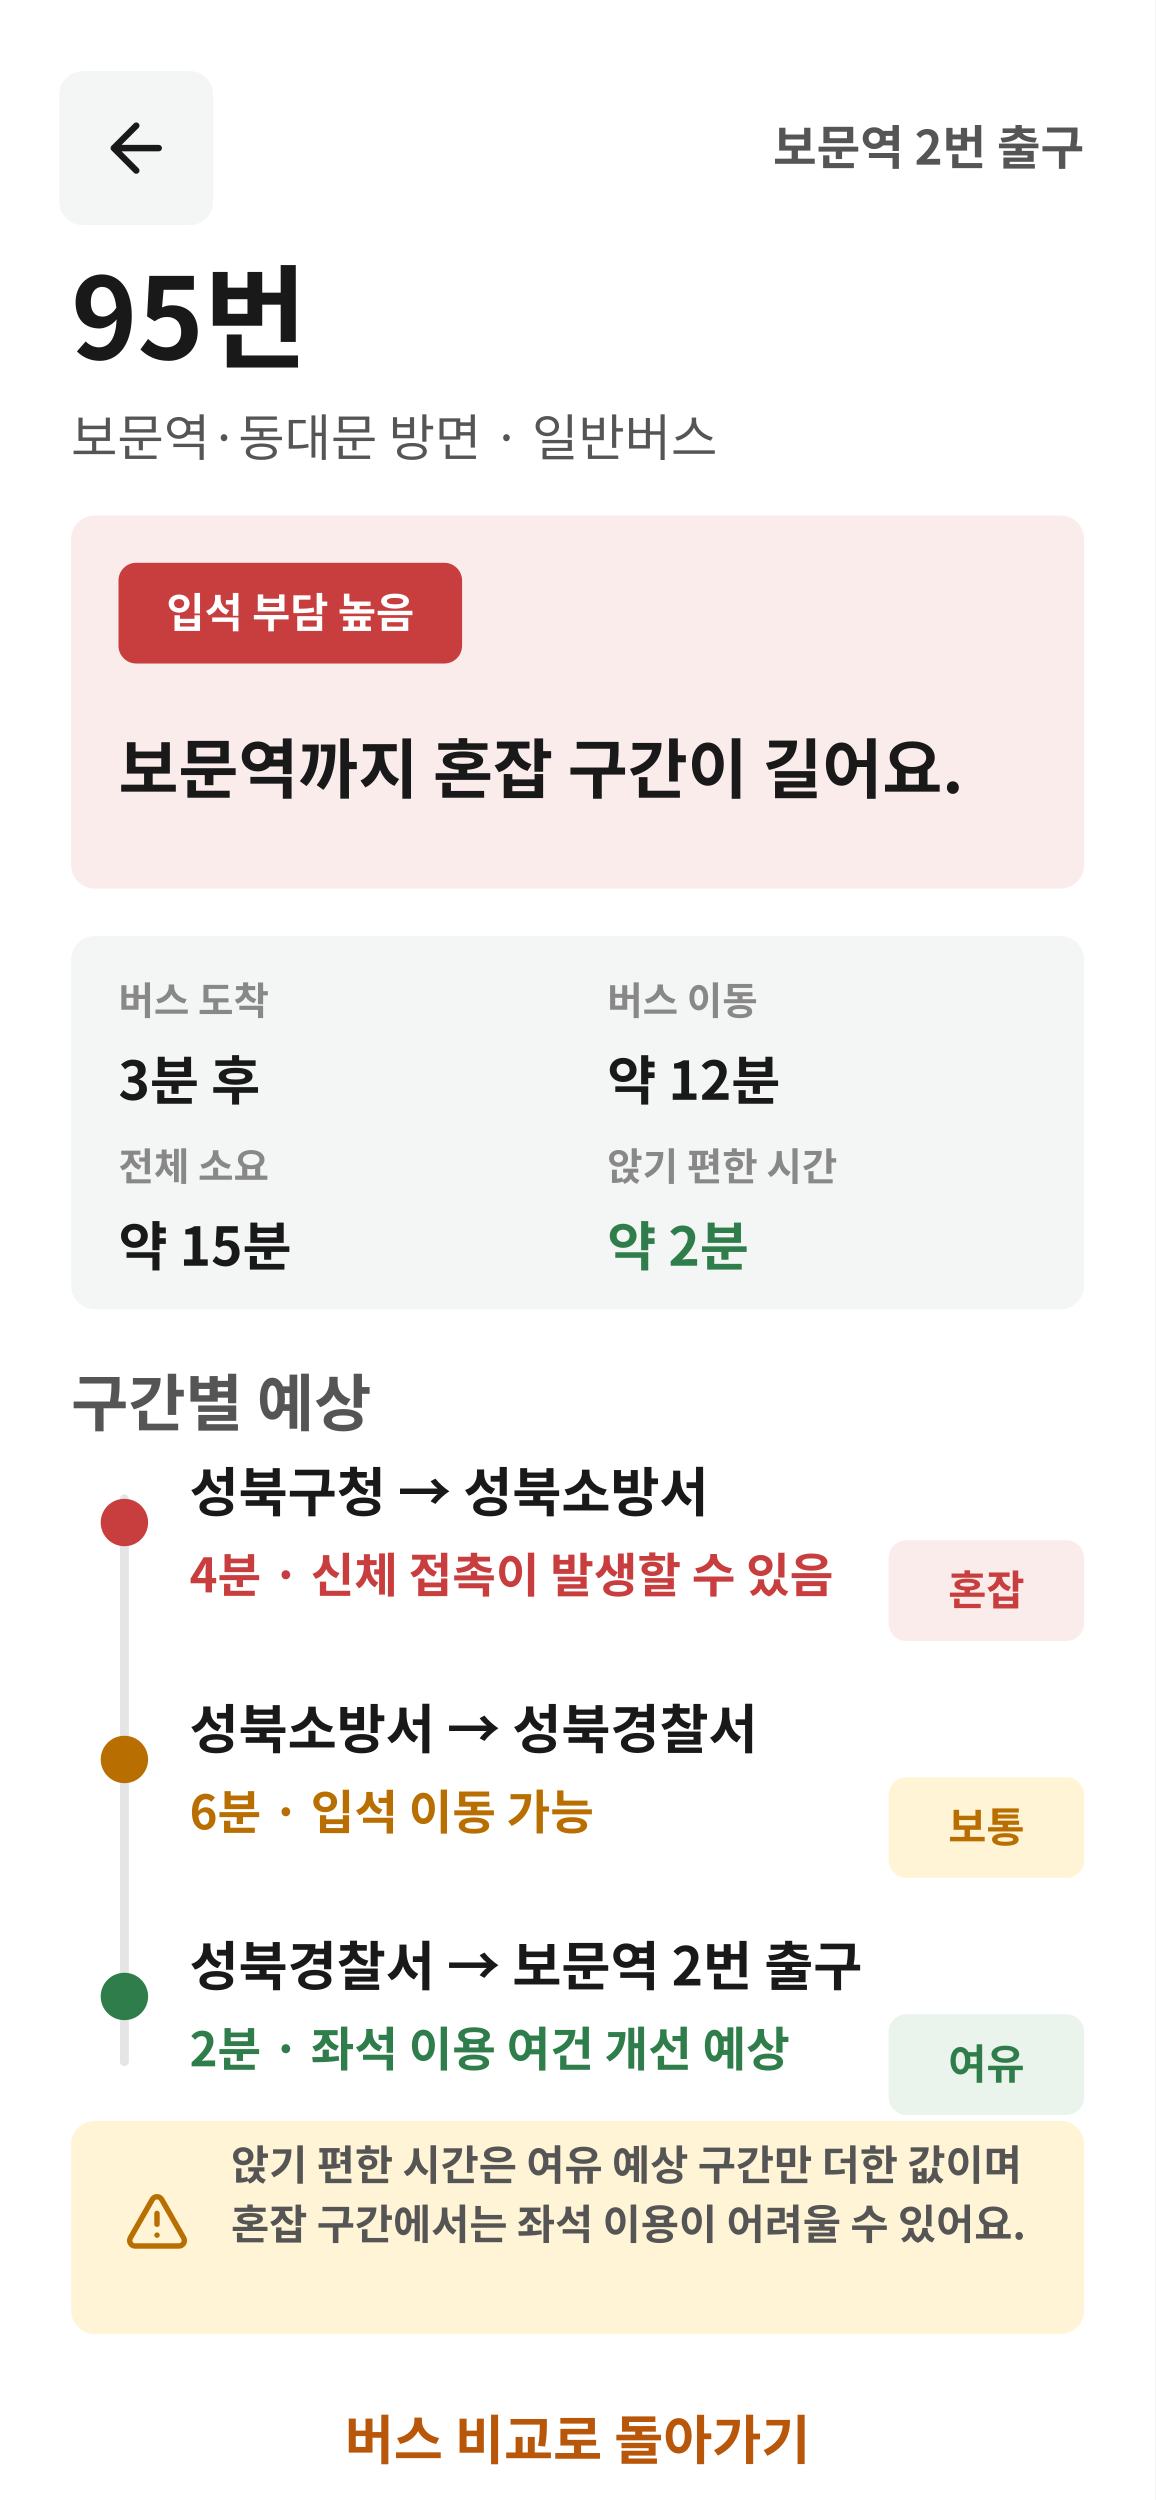
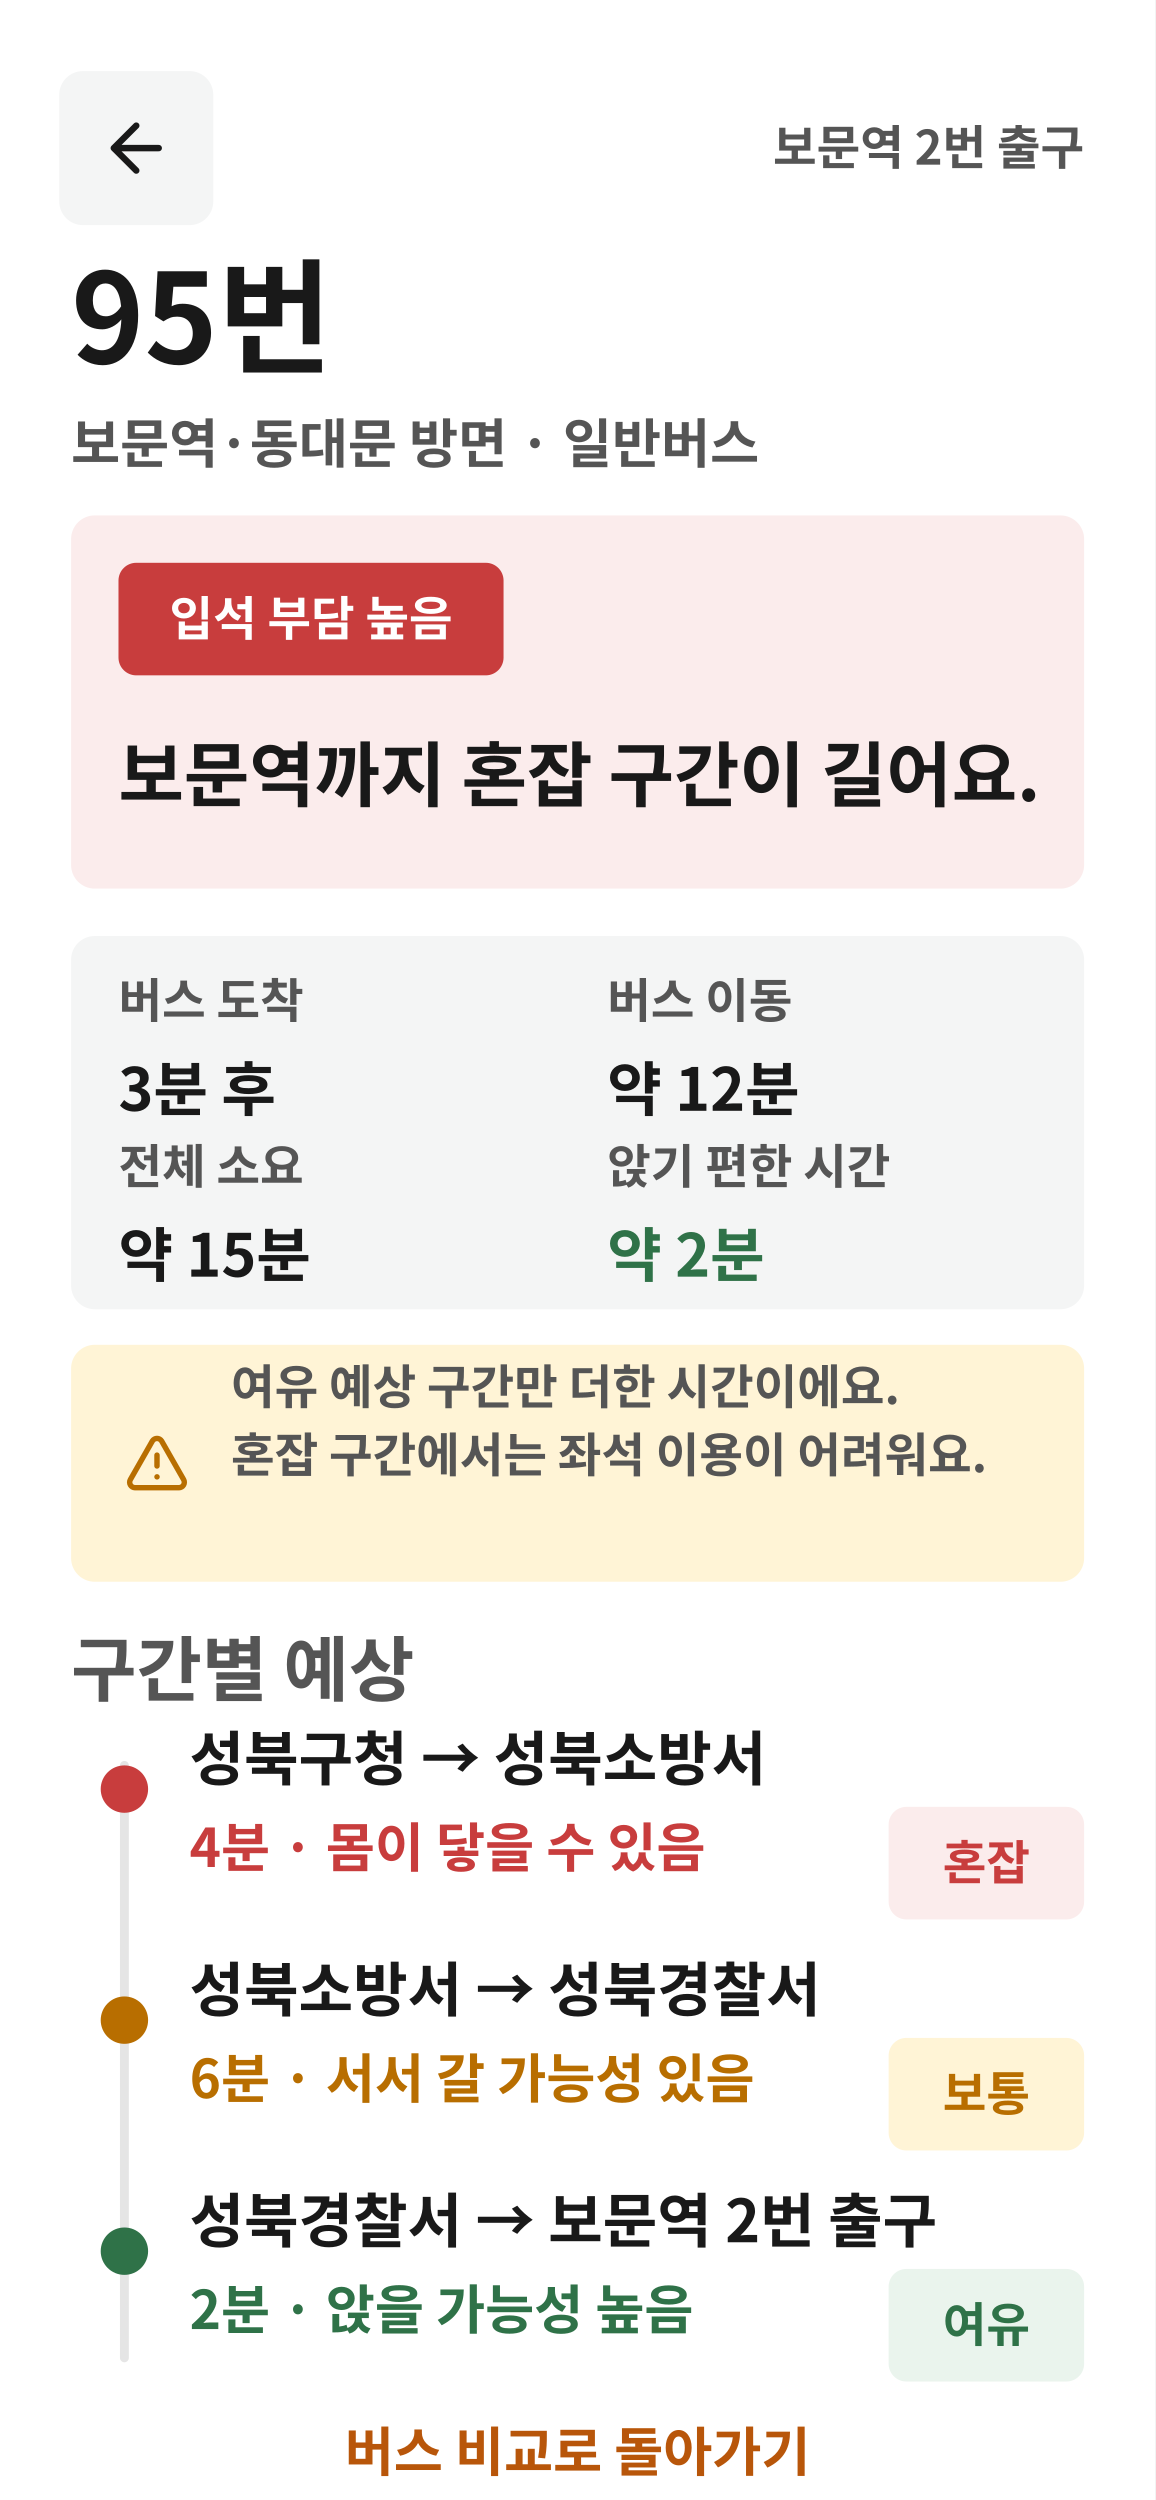
<svg xmlns="http://www.w3.org/2000/svg" width="390" height="844" viewBox="0 0 390 844" role="img" aria-label="빠른 도착 버스의 구간별 혼잡도 화면">
  <rect x="0" y="0" width="390" height="844" rx="0" fill="#FFFFFF" stroke="none" stroke-width="1" />
  <rect x="20" y="24" width="52" height="52" rx="8" fill="#F4F5F5" stroke="none" stroke-width="1" />
  <g transform="translate(33 37) scale(1.083333)">
    <path d="M19 12H5M12 19l-7-7 7-7" fill="none" stroke="#191919" stroke-width="2" stroke-linecap="round" stroke-linejoin="round" />
  </g>
  <text x="366" y="50" font-family="Noto Sans CJK KR, Malgun Gothic, sans-serif" font-size="16" font-weight="700" fill="#555555" text-anchor="end" dominant-baseline="middle" letter-spacing="0">보문역 2번 출구</text>
-   <text x="24" y="108" font-family="Noto Sans CJK KR, Malgun Gothic, sans-serif" font-size="38" font-weight="800" fill="#191919" text-anchor="start" dominant-baseline="middle" letter-spacing="0">95번</text>
-   <text x="24" y="148" font-family="Noto Sans CJK KR, Malgun Gothic, sans-serif" font-size="17" font-weight="500" fill="#555555" text-anchor="start" dominant-baseline="middle" letter-spacing="0">보문역·동대문 방면 · 일반버스</text>
+   <text x="24" y="108" font-family="Noto Sans CJK KR, Malgun Gothic, sans-serif" font-size="42" font-weight="800" fill="#191919" text-anchor="start" dominant-baseline="middle" letter-spacing="0">95번</text>
+   <text x="24" y="150" font-family="Noto Sans CJK KR, Malgun Gothic, sans-serif" font-size="18" font-weight="600" fill="#555555" text-anchor="start" dominant-baseline="middle" letter-spacing="0">보문역·동대문 방면 · 일반버스</text>
  <rect x="24" y="174" width="342" height="126" rx="8" fill="#FBECEC" stroke="none" stroke-width="1" />
-   <rect x="40" y="190" width="116" height="34" rx="6" fill="#C83D3D" stroke="none" stroke-width="1" />
-   <text x="98" y="207" font-family="Noto Sans CJK KR, Malgun Gothic, sans-serif" font-size="14" font-weight="800" fill="#FFFFFF" text-anchor="middle" dominant-baseline="middle" letter-spacing="0">입석 부담 높음</text>
-   <text x="40" y="260" font-family="Noto Sans CJK KR, Malgun Gothic, sans-serif" font-size="22" font-weight="800" fill="#191919" text-anchor="start" dominant-baseline="middle" letter-spacing="0">보문역까지 혼잡 구간이 길어요.</text>
+   <rect x="40" y="190" width="130" height="38" rx="6" fill="#C83D3D" stroke="none" stroke-width="1" />
+   <text x="105" y="209" font-family="Noto Sans CJK KR, Malgun Gothic, sans-serif" font-size="16" font-weight="800" fill="#FFFFFF" text-anchor="middle" dominant-baseline="middle" letter-spacing="0">입석 부담 높음</text>
+   <text x="40" y="262" font-family="Noto Sans CJK KR, Malgun Gothic, sans-serif" font-size="24" font-weight="800" fill="#191919" text-anchor="start" dominant-baseline="middle" letter-spacing="0">보문역까지 혼잡 구간이 길어요.</text>
  <rect x="24" y="316" width="342" height="126" rx="8" fill="#F4F5F5" stroke="none" stroke-width="1" />
-   <text x="40" y="338" font-family="Noto Sans CJK KR, Malgun Gothic, sans-serif" font-size="13" font-weight="600" fill="#888888" text-anchor="start" dominant-baseline="middle" letter-spacing="0">버스 도착</text>
-   <text x="40" y="365" font-family="Noto Sans CJK KR, Malgun Gothic, sans-serif" font-size="18" font-weight="800" fill="#191919" text-anchor="start" dominant-baseline="middle" letter-spacing="0">3분 후</text>
-   <text x="205" y="338" font-family="Noto Sans CJK KR, Malgun Gothic, sans-serif" font-size="13" font-weight="600" fill="#888888" text-anchor="start" dominant-baseline="middle" letter-spacing="0">버스 이동</text>
-   <text x="205" y="365" font-family="Noto Sans CJK KR, Malgun Gothic, sans-serif" font-size="18" font-weight="800" fill="#191919" text-anchor="start" dominant-baseline="middle" letter-spacing="0">약 12분</text>
-   <text x="40" y="394" font-family="Noto Sans CJK KR, Malgun Gothic, sans-serif" font-size="13" font-weight="600" fill="#888888" text-anchor="start" dominant-baseline="middle" letter-spacing="0">전체 소요</text>
-   <text x="40" y="421" font-family="Noto Sans CJK KR, Malgun Gothic, sans-serif" font-size="18" font-weight="800" fill="#191919" text-anchor="start" dominant-baseline="middle" letter-spacing="0">약 15분</text>
-   <text x="205" y="394" font-family="Noto Sans CJK KR, Malgun Gothic, sans-serif" font-size="13" font-weight="600" fill="#888888" text-anchor="start" dominant-baseline="middle" letter-spacing="0">앉기 편한 시간</text>
-   <text x="205" y="421" font-family="Noto Sans CJK KR, Malgun Gothic, sans-serif" font-size="18" font-weight="800" fill="#2F7D4A" text-anchor="start" dominant-baseline="middle" letter-spacing="0">약 2분</text>
-   <text x="24" y="474" font-family="Noto Sans CJK KR, Malgun Gothic, sans-serif" font-size="21" font-weight="700" fill="#555555" text-anchor="start" dominant-baseline="middle" letter-spacing="0">구간별 예상</text>
-   <line x1="42" y1="506" x2="42" y2="696" stroke="#E5E5E5" stroke-width="3" stroke-linecap="round" />
-   <circle cx="42" cy="514" r="8" fill="#C83D3D" stroke="none" stroke-width="1" />
-   <text x="64" y="504" font-family="Noto Sans CJK KR, Malgun Gothic, sans-serif" font-size="18" font-weight="700" fill="#191919" text-anchor="start" dominant-baseline="middle" letter-spacing="0">성북구청 → 성북소방서</text>
-   <text x="64" y="532" font-family="Noto Sans CJK KR, Malgun Gothic, sans-serif" font-size="16" font-weight="600" fill="#C83D3D" text-anchor="start" dominant-baseline="middle" letter-spacing="0">4분 · 신체 접촉이 발생할 수 있음</text>
-   <rect x="300" y="520" width="66" height="34" rx="6" fill="#FBECEC" stroke="none" stroke-width="1" />
-   <text x="333" y="537" font-family="Noto Sans CJK KR, Malgun Gothic, sans-serif" font-size="14" font-weight="800" fill="#C83D3D" text-anchor="middle" dominant-baseline="middle" letter-spacing="0">혼잡</text>
-   <circle cx="42" cy="594" r="8" fill="#B86E00" stroke="none" stroke-width="1" />
-   <text x="64" y="584" font-family="Noto Sans CJK KR, Malgun Gothic, sans-serif" font-size="18" font-weight="700" fill="#191919" text-anchor="start" dominant-baseline="middle" letter-spacing="0">성북소방서 → 성북경찰서</text>
-   <text x="64" y="612" font-family="Noto Sans CJK KR, Malgun Gothic, sans-serif" font-size="16" font-weight="600" fill="#B86E00" text-anchor="start" dominant-baseline="middle" letter-spacing="0">6분 · 입석 이동 가능</text>
-   <rect x="300" y="600" width="66" height="34" rx="6" fill="#FFF4D6" stroke="none" stroke-width="1" />
-   <text x="333" y="617" font-family="Noto Sans CJK KR, Malgun Gothic, sans-serif" font-size="14" font-weight="800" fill="#B86E00" text-anchor="middle" dominant-baseline="middle" letter-spacing="0">보통</text>
-   <circle cx="42" cy="674" r="8" fill="#2F7D4A" stroke="none" stroke-width="1" />
-   <text x="64" y="664" font-family="Noto Sans CJK KR, Malgun Gothic, sans-serif" font-size="18" font-weight="700" fill="#191919" text-anchor="start" dominant-baseline="middle" letter-spacing="0">성북경찰서 → 보문역 2번 출구</text>
-   <text x="64" y="692" font-family="Noto Sans CJK KR, Malgun Gothic, sans-serif" font-size="16" font-weight="600" fill="#2F7D4A" text-anchor="start" dominant-baseline="middle" letter-spacing="0">2분 · 좌석 이용 여건 개선 예상</text>
-   <rect x="300" y="680" width="66" height="34" rx="6" fill="#EAF4ED" stroke="none" stroke-width="1" />
-   <text x="333" y="697" font-family="Noto Sans CJK KR, Malgun Gothic, sans-serif" font-size="14" font-weight="800" fill="#2F7D4A" text-anchor="middle" dominant-baseline="middle" letter-spacing="0">여유</text>
-   <rect x="24" y="716" width="342" height="72" rx="8" fill="#FFF4D6" stroke="none" stroke-width="1" />
-   <g transform="translate(42 739) scale(0.9166667)">
+   <text x="40" y="338" font-family="Noto Sans CJK KR, Malgun Gothic, sans-serif" font-size="16" font-weight="600" fill="#555555" text-anchor="start" dominant-baseline="middle" letter-spacing="0">버스 도착</text>
+   <text x="40" y="368" font-family="Noto Sans CJK KR, Malgun Gothic, sans-serif" font-size="20" font-weight="800" fill="#191919" text-anchor="start" dominant-baseline="middle" letter-spacing="0">3분 후</text>
+   <text x="205" y="338" font-family="Noto Sans CJK KR, Malgun Gothic, sans-serif" font-size="16" font-weight="600" fill="#555555" text-anchor="start" dominant-baseline="middle" letter-spacing="0">버스 이동</text>
+   <text x="205" y="368" font-family="Noto Sans CJK KR, Malgun Gothic, sans-serif" font-size="20" font-weight="800" fill="#191919" text-anchor="start" dominant-baseline="middle" letter-spacing="0">약 12분</text>
+   <text x="40" y="394" font-family="Noto Sans CJK KR, Malgun Gothic, sans-serif" font-size="16" font-weight="600" fill="#555555" text-anchor="start" dominant-baseline="middle" letter-spacing="0">전체 소요</text>
+   <text x="40" y="424" font-family="Noto Sans CJK KR, Malgun Gothic, sans-serif" font-size="20" font-weight="800" fill="#191919" text-anchor="start" dominant-baseline="middle" letter-spacing="0">약 15분</text>
+   <text x="205" y="394" font-family="Noto Sans CJK KR, Malgun Gothic, sans-serif" font-size="16" font-weight="600" fill="#555555" text-anchor="start" dominant-baseline="middle" letter-spacing="0">앉기 편한 시간</text>
+   <text x="205" y="424" font-family="Noto Sans CJK KR, Malgun Gothic, sans-serif" font-size="20" font-weight="800" fill="#2F7248" text-anchor="start" dominant-baseline="middle" letter-spacing="0">약 2분</text>
+   <rect x="24" y="454" width="342" height="80" rx="8" fill="#FFF4D6" stroke="none" stroke-width="1" />
+   <g transform="translate(42 483) scale(0.9166667)">
    <path d="M10.3 3.8 2.2 18a2 2 0 0 0 1.7 3h16.2a2 2 0 0 0 1.7-3L13.7 3.8a2 2 0 0 0-3.4 0Z" fill="none" stroke="#B86E00" stroke-width="2" stroke-linecap="round" stroke-linejoin="round" />
    <path d="M12 9v4M12 17h.01" fill="none" stroke="#B86E00" stroke-width="2" stroke-linecap="round" stroke-linejoin="round" />
  </g>
-   <text x="78" y="736" font-family="Noto Sans CJK KR, Malgun Gothic, sans-serif" font-size="14" font-weight="600" fill="#555555" text-anchor="start" letter-spacing="0">
-     <tspan x="78" dy="0">앉기 편한 시간은 여유 예상 구간만 더한 값이며</tspan>
-     <tspan x="78" dy="20">혼잡 구간에서는 좌석 이용이 어려울 수 있어요.</tspan>
+   <text x="78" y="474" font-family="Noto Sans CJK KR, Malgun Gothic, sans-serif" font-size="16" font-weight="700" fill="#555555" text-anchor="start" letter-spacing="0">
+     <tspan x="78" dy="0">여유 예상 구간만 더한 시간이에요.</tspan>
+     <tspan x="78" dy="23">혼잡 구간에서는 좌석 이용이 어려워요.</tspan>
  </text>
-   <text x="195" y="824" font-family="Noto Sans CJK KR, Malgun Gothic, sans-serif" font-size="18" font-weight="800" fill="#B8560A" text-anchor="middle" dominant-baseline="middle" letter-spacing="0">버스 비교로 돌아가기</text>
+   <text x="24" y="564" font-family="Noto Sans CJK KR, Malgun Gothic, sans-serif" font-size="24" font-weight="700" fill="#555555" text-anchor="start" dominant-baseline="middle" letter-spacing="0">구간별 예상</text>
+   <line x1="42" y1="596" x2="42" y2="796" stroke="#E5E5E5" stroke-width="3" stroke-linecap="round" />
+   <circle cx="42" cy="604" r="8" fill="#C83D3D" stroke="none" stroke-width="1" />
+   <text x="64" y="594" font-family="Noto Sans CJK KR, Malgun Gothic, sans-serif" font-size="20" font-weight="700" fill="#191919" text-anchor="start" dominant-baseline="middle" letter-spacing="0">성북구청 → 성북소방서</text>
+   <text x="64" y="624" font-family="Noto Sans CJK KR, Malgun Gothic, sans-serif" font-size="18" font-weight="600" fill="#C83D3D" text-anchor="start" dominant-baseline="middle" letter-spacing="0">4분 · 몸이 닿을 수 있음</text>
+   <rect x="300" y="610" width="66" height="38" rx="6" fill="#FBECEC" stroke="none" stroke-width="1" />
+   <text x="333" y="629" font-family="Noto Sans CJK KR, Malgun Gothic, sans-serif" font-size="16" font-weight="800" fill="#C83D3D" text-anchor="middle" dominant-baseline="middle" letter-spacing="0">혼잡</text>
+   <circle cx="42" cy="682" r="8" fill="#B86E00" stroke="none" stroke-width="1" />
+   <text x="64" y="672" font-family="Noto Sans CJK KR, Malgun Gothic, sans-serif" font-size="20" font-weight="700" fill="#191919" text-anchor="start" dominant-baseline="middle" letter-spacing="0">성북소방서 → 성북경찰서</text>
+   <text x="64" y="702" font-family="Noto Sans CJK KR, Malgun Gothic, sans-serif" font-size="18" font-weight="600" fill="#B86E00" text-anchor="start" dominant-baseline="middle" letter-spacing="0">6분 · 서서 갈 가능성 있음</text>
+   <rect x="300" y="688" width="66" height="38" rx="6" fill="#FFF4D6" stroke="none" stroke-width="1" />
+   <text x="333" y="707" font-family="Noto Sans CJK KR, Malgun Gothic, sans-serif" font-size="16" font-weight="800" fill="#B86E00" text-anchor="middle" dominant-baseline="middle" letter-spacing="0">보통</text>
+   <circle cx="42" cy="760" r="8" fill="#2F7248" stroke="none" stroke-width="1" />
+   <text x="64" y="750" font-family="Noto Sans CJK KR, Malgun Gothic, sans-serif" font-size="20" font-weight="700" fill="#191919" text-anchor="start" dominant-baseline="middle" letter-spacing="0">성북경찰서 → 보문역 2번 출구</text>
+   <text x="64" y="780" font-family="Noto Sans CJK KR, Malgun Gothic, sans-serif" font-size="18" font-weight="600" fill="#2F7248" text-anchor="start" dominant-baseline="middle" letter-spacing="0">2분 · 앉을 가능성 높음</text>
+   <rect x="300" y="766" width="66" height="38" rx="6" fill="#EAF4ED" stroke="none" stroke-width="1" />
+   <text x="333" y="785" font-family="Noto Sans CJK KR, Malgun Gothic, sans-serif" font-size="16" font-weight="800" fill="#2F7248" text-anchor="middle" dominant-baseline="middle" letter-spacing="0">여유</text>
+   <text x="195" y="828" font-family="Noto Sans CJK KR, Malgun Gothic, sans-serif" font-size="18" font-weight="800" fill="#B8560A" text-anchor="middle" dominant-baseline="middle" letter-spacing="0">버스 비교로 돌아가기</text>
</svg>
